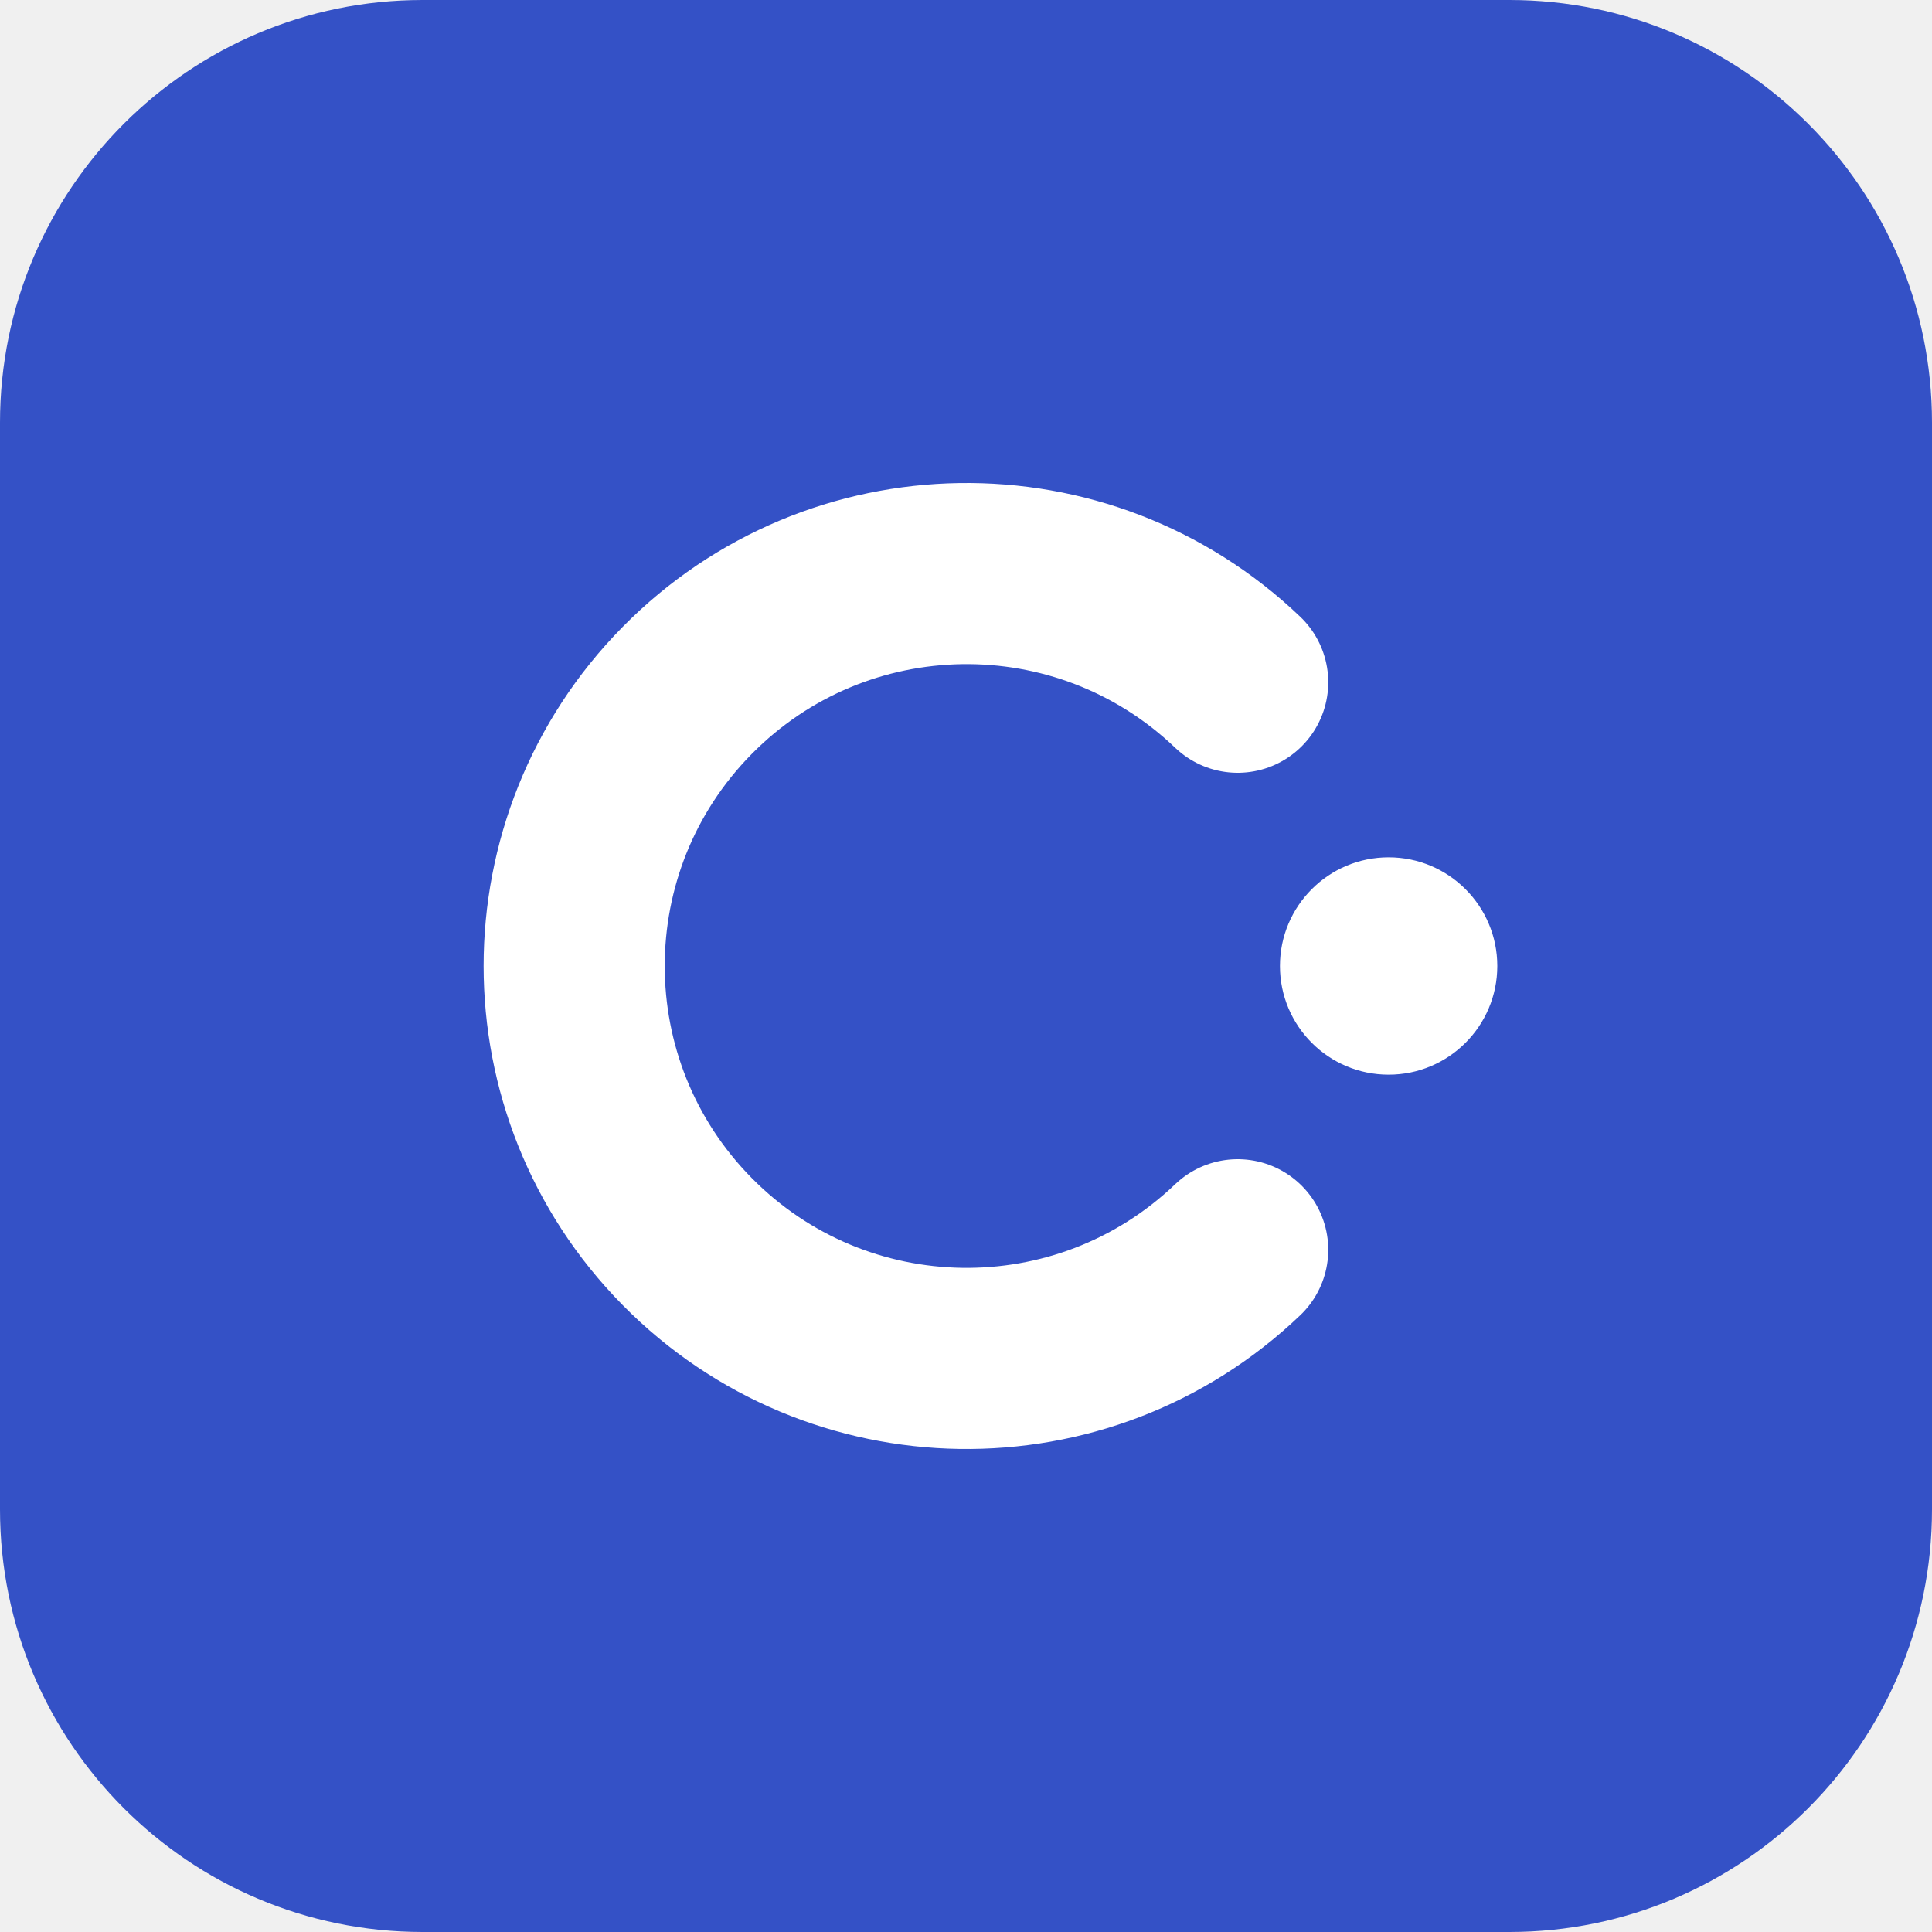
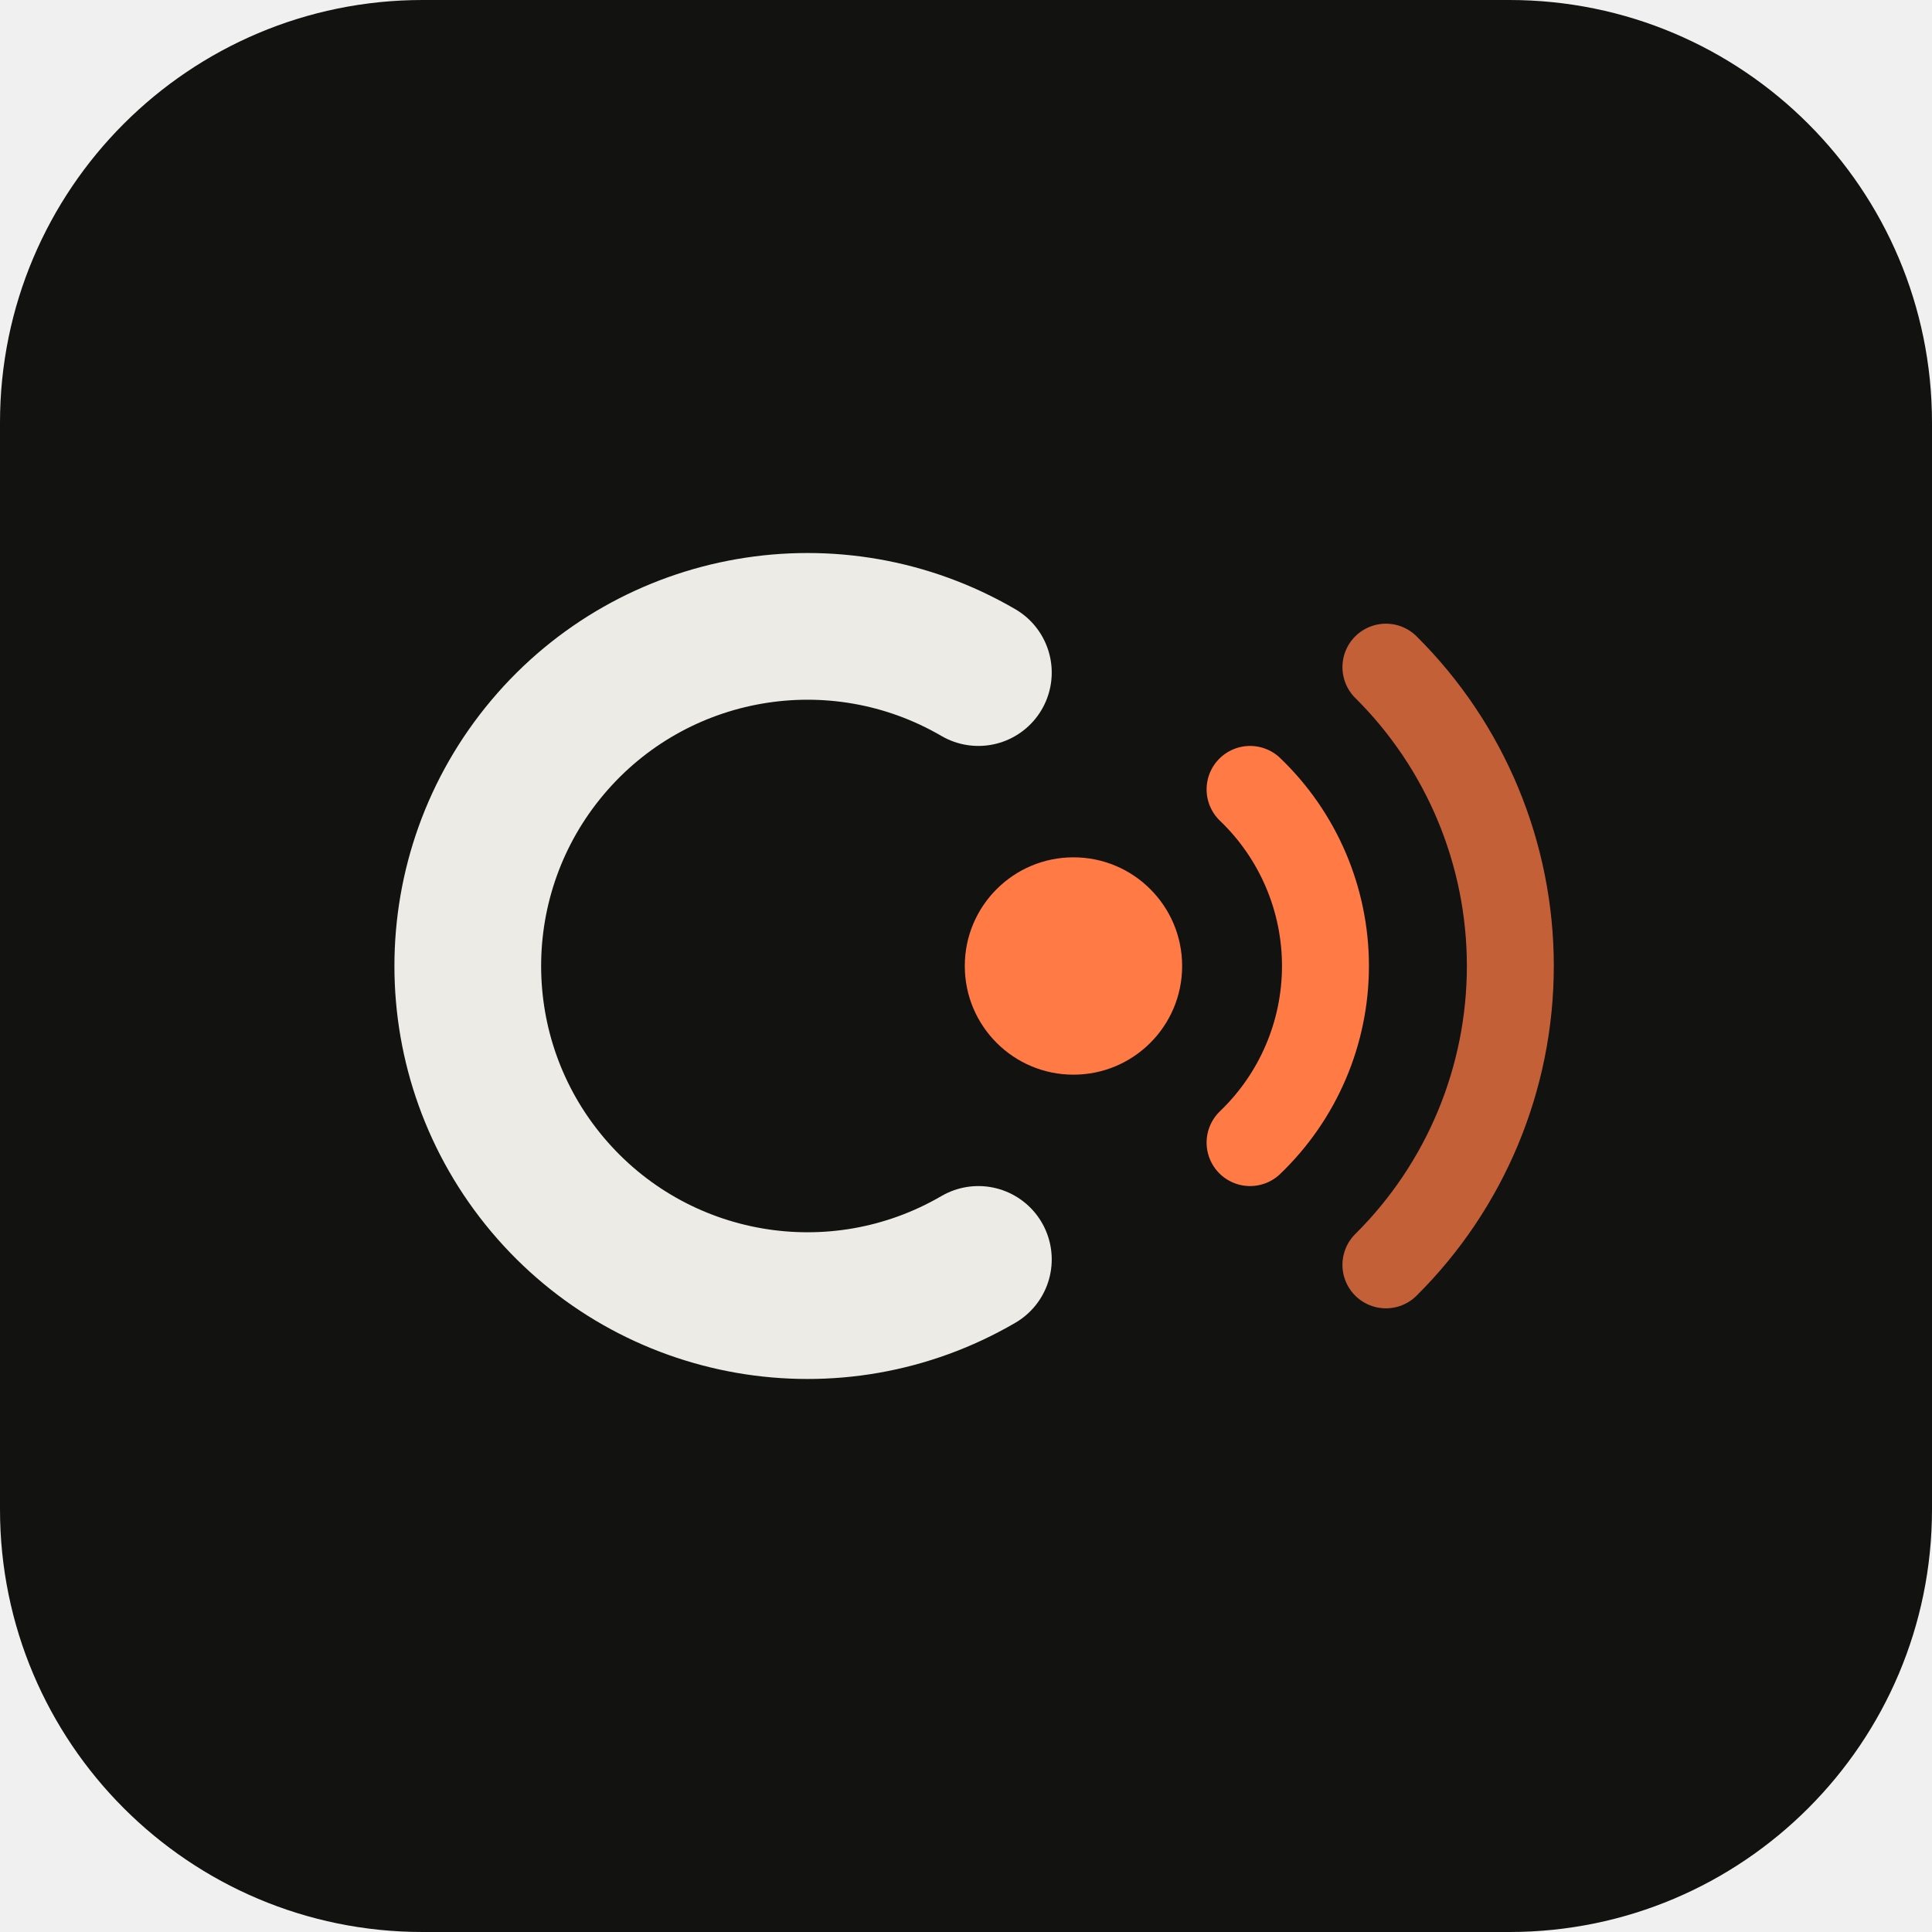
<svg xmlns="http://www.w3.org/2000/svg" viewBox="0 0 64 64">
-   <rect width="64" height="64" rx="14" fill="#3451c6" />
-   <path d="M41 22.6A13 13 0 1 0 41 41.4" fill="none" stroke="#fff" stroke-width="6" stroke-linecap="round" />
-   <circle cx="46" cy="32" r="3.6" fill="#fff" />
+   <rect width="64" height="64" rx="14" fill="#121211" />
+   <g transform="translate(-1.34 3.20) scale(0.9)">
+     <path d="M37.5 21.2A12.5 12.5 0 1 0 37.5 42.8" fill="none" stroke="#ecebe5" stroke-width="5.4" stroke-linecap="round" />
+     <circle cx="41" cy="32" r="4" fill="#ff7a45" />
+     <path d="M47.5 25.5a9 9 0 0 1 0 13" fill="none" stroke="#ff7a45" stroke-width="3.2" stroke-linecap="round" />
+     <path d="M52.5 21a15.5 15.5 0 0 1 0 22" fill="none" stroke="#ff7a45" stroke-width="3.2" stroke-linecap="round" opacity="0.75" />
+   </g>
</svg>
